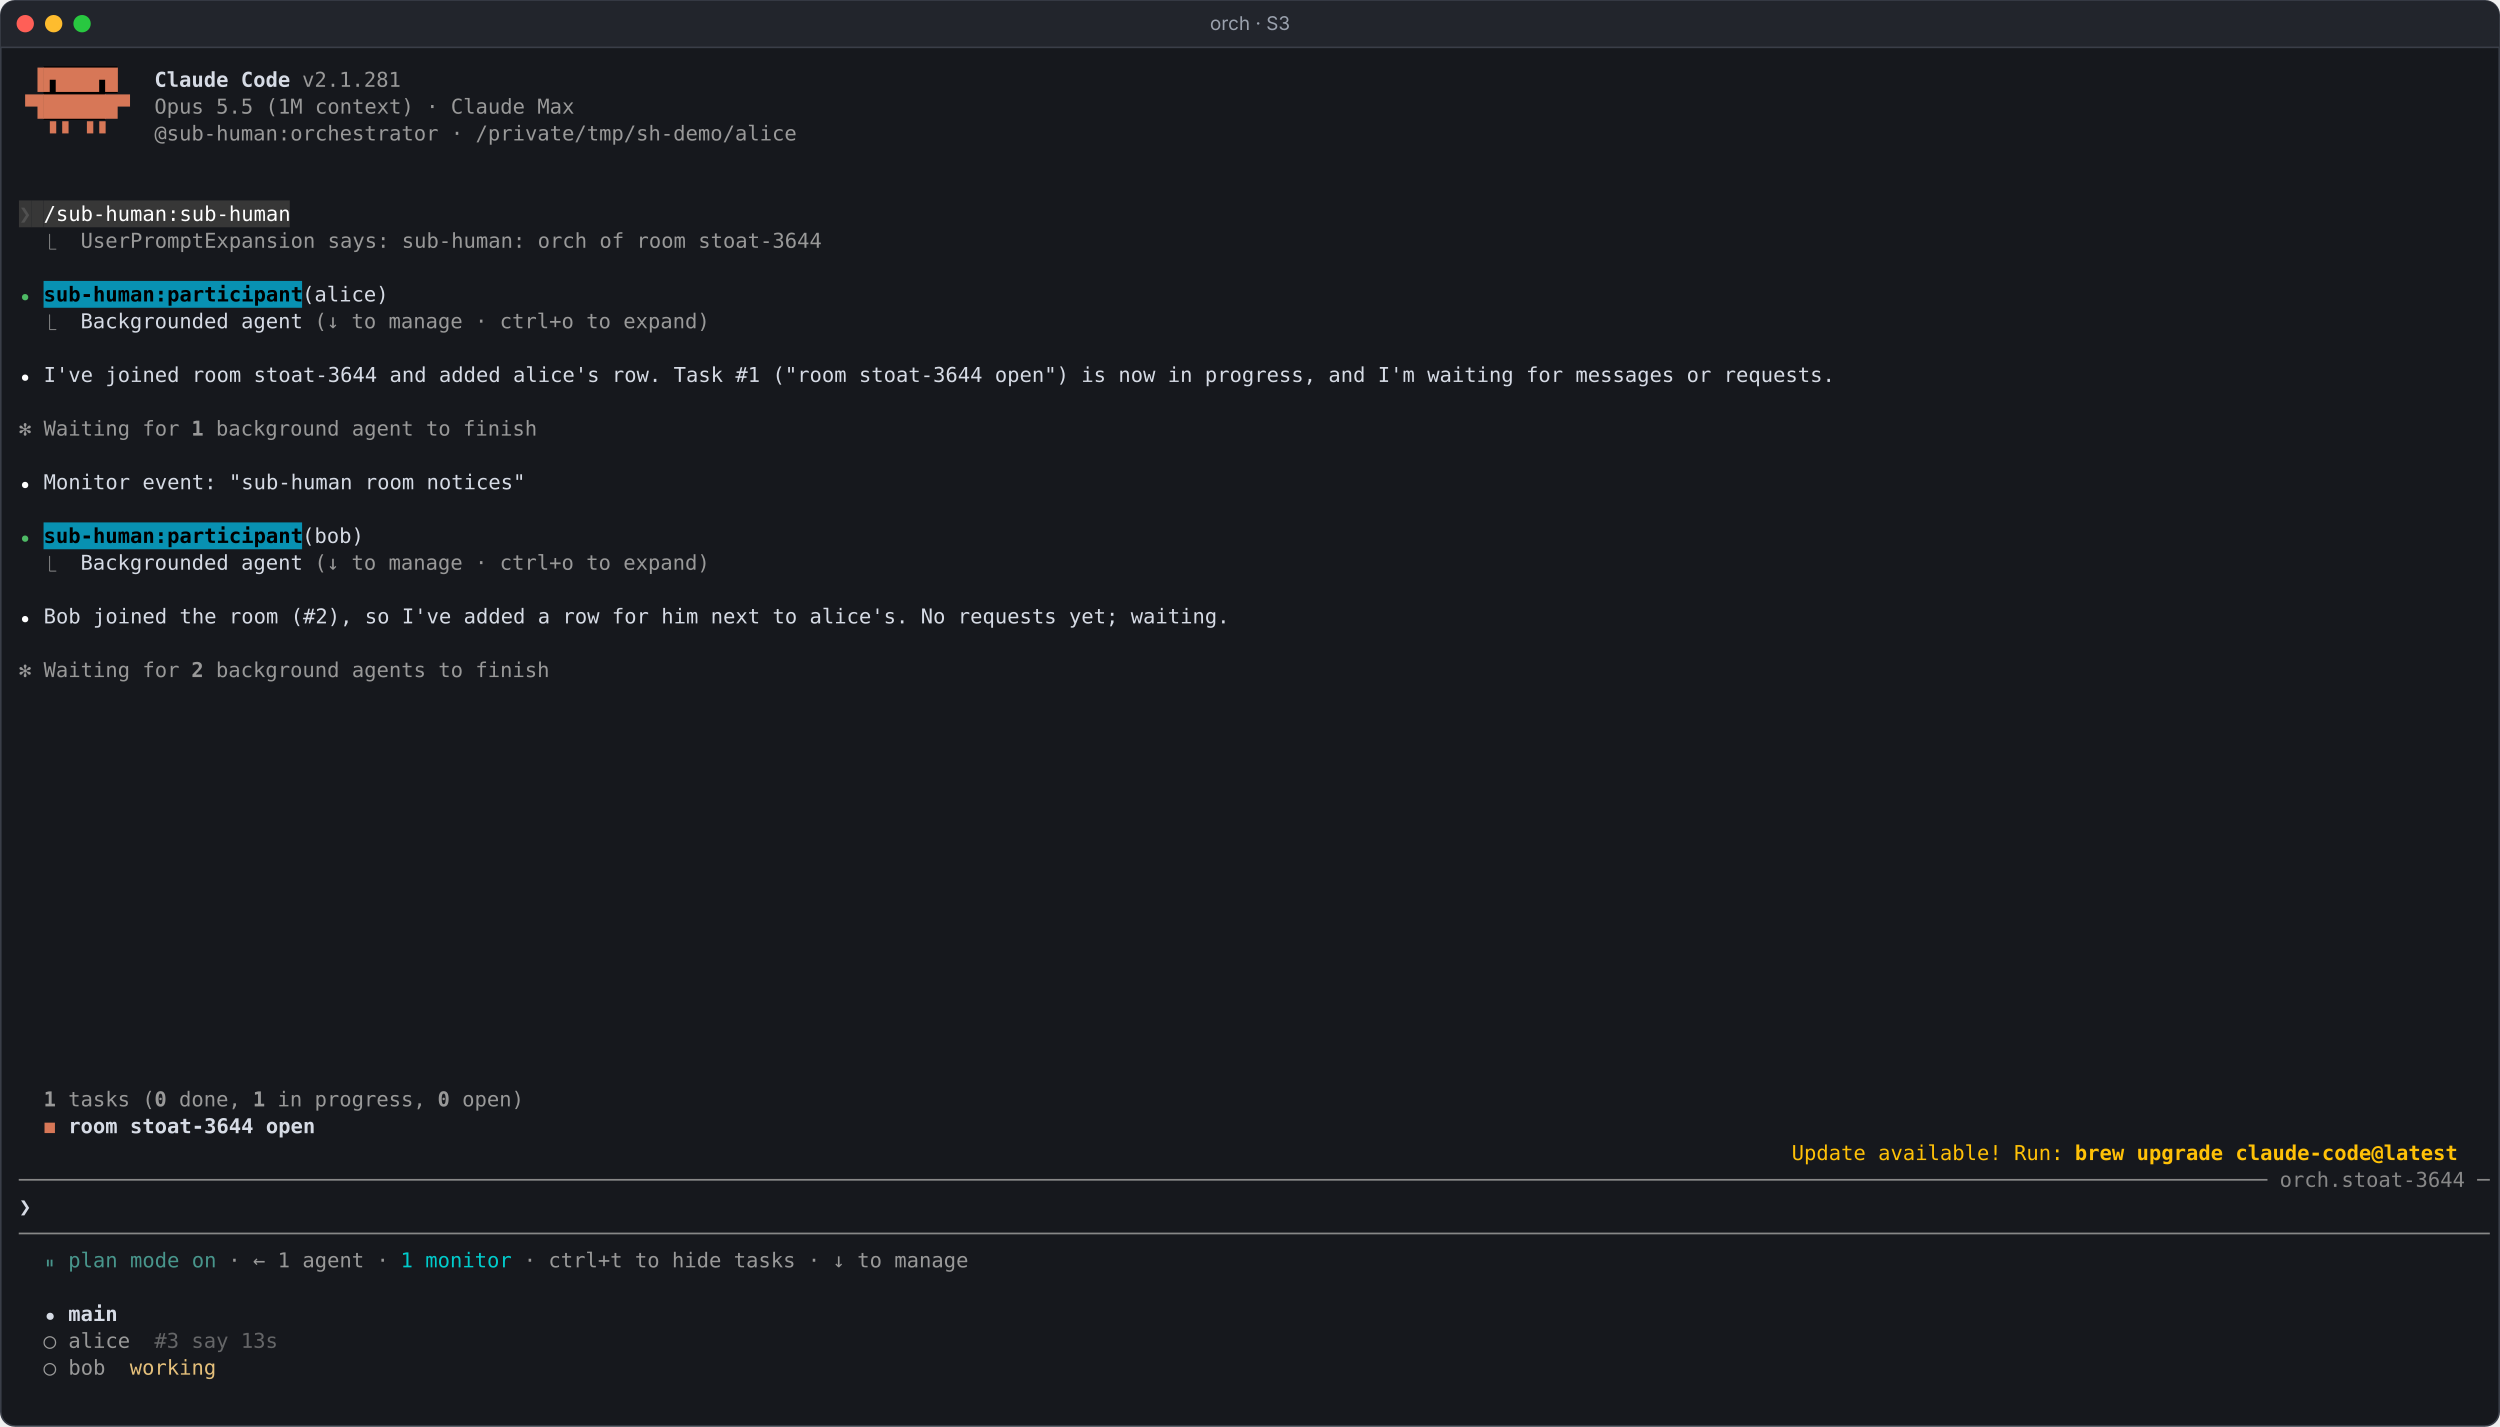
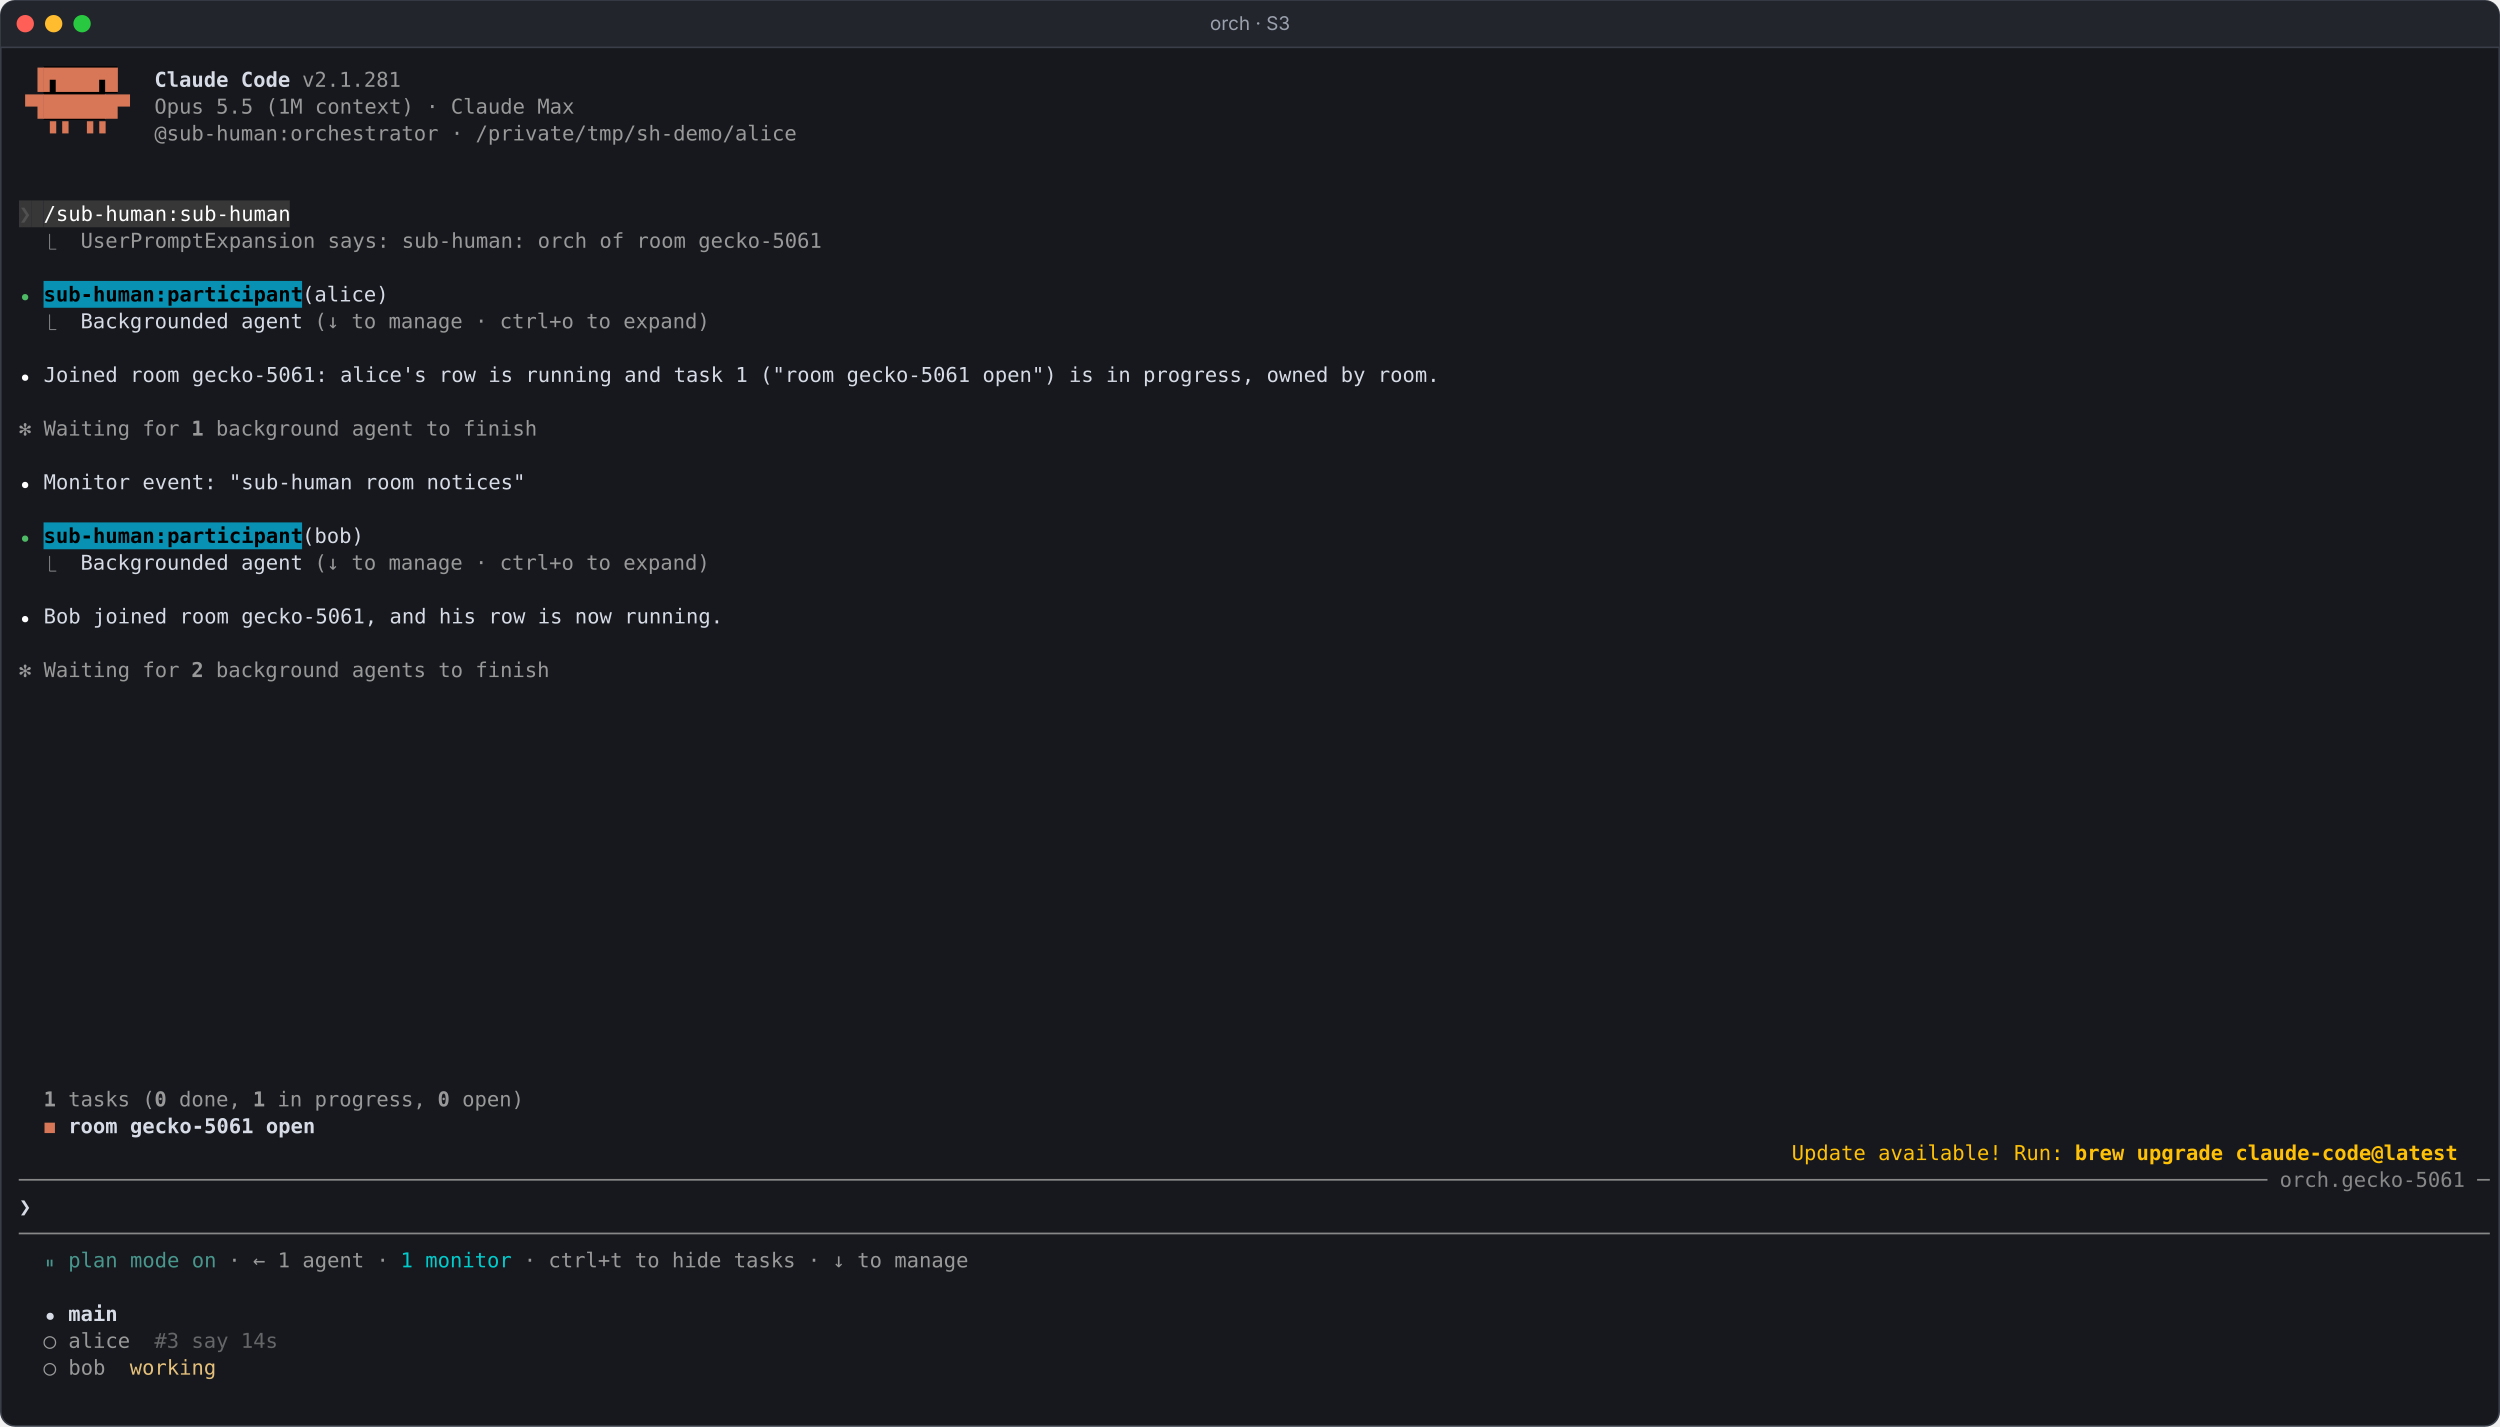
<svg xmlns="http://www.w3.org/2000/svg" viewBox="0 0 1584 904" width="1584" height="904" role="img" aria-label="orch · S3" font-family="ui-monospace, 'SF Mono', SFMono-Regular, Menlo, Consolas, 'DejaVu Sans Mono', 'Liberation Mono', monospace" font-size="13">
  <rect x="0.5" y="0.5" width="1583" height="903" rx="9" fill="#16181d" stroke="#3a3e48" />
  <path d="M0.5 30V9.5a9 9 0 0 1 9-9h1565a9 9 0 0 1 9 9V30z" fill="#22252c" />
  <line x1="0.5" y1="30" x2="1583.5" y2="30" stroke="#3a3e48" />
  <circle cx="16" cy="15" r="5.5" fill="#ff5f57" />
  <circle cx="34" cy="15" r="5.5" fill="#febc2e" />
  <circle cx="52" cy="15" r="5.5" fill="#28c840" />
  <text x="792" y="19" text-anchor="middle" fill="#9aa1ad" font-size="12" font-family="-apple-system, 'Segoe UI', system-ui, sans-serif">orch · S3</text>
  <g fill="#d6dbe5">
    <rect x="27.6" y="42" width="46.8" height="17" fill="#000000" />
    <rect x="27.6" y="59" width="39" height="17" fill="#000000" />
    <rect x="12" y="127" width="7.8" height="17" fill="#373737" />
    <rect x="19.8" y="127" width="7.8" height="17" fill="#373737" />
    <rect x="27.6" y="127" width="156" height="17" fill="#373737" />
    <rect x="27.6" y="178" width="163.8" height="17" fill="#0891b2" />
    <rect x="27.6" y="331" width="163.8" height="17" fill="#0891b2" />
    <text x="12" y="55" fill="#d77757" textLength="15.6" lengthAdjust="spacingAndGlyphs" xml:space="preserve"> ▐</text>
    <text x="27.6" y="55" fill="#d77757" textLength="46.8" lengthAdjust="spacingAndGlyphs" xml:space="preserve">▛███▛█</text>
    <text x="97.8" y="55" font-weight="bold" textLength="85.8" lengthAdjust="spacing" xml:space="preserve">Claude Code</text>
    <text x="191.4" y="55" fill="#999999" textLength="62.4" lengthAdjust="spacing" xml:space="preserve">v2.1.281</text>
    <text x="12" y="72" fill="#d77757" textLength="15.6" lengthAdjust="spacingAndGlyphs" xml:space="preserve">▝▜</text>
    <text x="27.6" y="72" fill="#d77757" textLength="39" lengthAdjust="spacingAndGlyphs" xml:space="preserve">█████</text>
    <text x="66.6" y="72" fill="#d77757" textLength="15.6" lengthAdjust="spacingAndGlyphs" xml:space="preserve">█▀</text>
    <text x="97.8" y="72" fill="#999999" textLength="265.2" lengthAdjust="spacingAndGlyphs" xml:space="preserve">Opus 5.5 (1M context) · Claude Max</text>
    <text x="12" y="89" fill="#d77757" textLength="70.2" lengthAdjust="spacingAndGlyphs" xml:space="preserve">  ▝▝ ▝▝  </text>
    <text x="97.8" y="89" fill="#999999" textLength="405.6" lengthAdjust="spacingAndGlyphs" xml:space="preserve">@sub-human:orchestrator · /private/tmp/sh-demo/alice</text>
    <text x="12" y="140" fill="#505050" textLength="7.8" lengthAdjust="spacingAndGlyphs" xml:space="preserve">❯</text>
    <text x="27.6" y="140" fill="#ffffff" textLength="156" lengthAdjust="spacing" xml:space="preserve">/sub-human:sub-human</text>
-     <text x="12" y="157" fill="#999999" textLength="507" lengthAdjust="spacingAndGlyphs" xml:space="preserve">  ⎿  UserPromptExpansion says: sub-human: orch of room stoat-3644</text>
+     <text x="12" y="157" fill="#999999" textLength="507" lengthAdjust="spacingAndGlyphs" xml:space="preserve">  ⎿  UserPromptExpansion says: sub-human: orch of room gecko-5061</text>
    <text x="12" y="191" fill="#4eba65" textLength="7.8" lengthAdjust="spacingAndGlyphs" xml:space="preserve">⏺</text>
    <text x="27.6" y="191" fill="#000000" font-weight="bold" textLength="163.8" lengthAdjust="spacing" xml:space="preserve">sub-human:participant</text>
    <text x="191.4" y="191" textLength="54.6" lengthAdjust="spacing" xml:space="preserve">(alice)</text>
    <text x="12" y="208" fill="#999999" textLength="39" lengthAdjust="spacingAndGlyphs" xml:space="preserve">  ⎿  </text>
    <text x="51" y="208" textLength="140.4" lengthAdjust="spacing" xml:space="preserve">Backgrounded agent</text>
    <text x="191.4" y="208" fill="#999999" textLength="257.4" lengthAdjust="spacingAndGlyphs" xml:space="preserve"> (↓ to manage · ctrl+o to expand)</text>
    <text x="12" y="242" fill="#ffffff" textLength="7.8" lengthAdjust="spacingAndGlyphs" xml:space="preserve">⏺</text>
-     <text x="19.8" y="242" textLength="1138.8" lengthAdjust="spacing" xml:space="preserve"> I've joined room stoat-3644 and added alice's row. Task #1 ("room stoat-3644 open") is now in progress, and I'm waiting for messages or requests.</text>
+     <text x="19.8" y="242" textLength="889.2" lengthAdjust="spacing" xml:space="preserve"> Joined room gecko-5061: alice's row is running and task 1 ("room gecko-5061 open") is in progress, owned by room.</text>
    <text x="12" y="276" fill="#999999" textLength="7.8" lengthAdjust="spacingAndGlyphs" xml:space="preserve">✻</text>
    <text x="27.6" y="276" fill="#999999" textLength="93.6" lengthAdjust="spacing" xml:space="preserve">Waiting for </text>
    <text x="121.2" y="276" fill="#999999" font-weight="bold" xml:space="preserve">1</text>
    <text x="129" y="276" fill="#999999" textLength="210.6" lengthAdjust="spacing" xml:space="preserve"> background agent to finish</text>
    <text x="12" y="310" fill="#ffffff" textLength="7.8" lengthAdjust="spacingAndGlyphs" xml:space="preserve">⏺</text>
    <text x="19.8" y="310" textLength="312" lengthAdjust="spacing" xml:space="preserve"> Monitor event: "sub-human room notices"</text>
    <text x="12" y="344" fill="#4eba65" textLength="7.8" lengthAdjust="spacingAndGlyphs" xml:space="preserve">⏺</text>
    <text x="27.6" y="344" fill="#000000" font-weight="bold" textLength="163.8" lengthAdjust="spacing" xml:space="preserve">sub-human:participant</text>
    <text x="191.4" y="344" textLength="39" lengthAdjust="spacing" xml:space="preserve">(bob)</text>
    <text x="12" y="361" fill="#999999" textLength="39" lengthAdjust="spacingAndGlyphs" xml:space="preserve">  ⎿  </text>
    <text x="51" y="361" textLength="140.4" lengthAdjust="spacing" xml:space="preserve">Backgrounded agent</text>
    <text x="191.4" y="361" fill="#999999" textLength="257.4" lengthAdjust="spacingAndGlyphs" xml:space="preserve"> (↓ to manage · ctrl+o to expand)</text>
    <text x="12" y="395" fill="#ffffff" textLength="7.8" lengthAdjust="spacingAndGlyphs" xml:space="preserve">⏺</text>
-     <text x="19.8" y="395" textLength="756.6" lengthAdjust="spacing" xml:space="preserve"> Bob joined the room (#2), so I've added a row for him next to alice's. No requests yet; waiting.</text>
+     <text x="19.8" y="395" textLength="436.8" lengthAdjust="spacing" xml:space="preserve"> Bob joined room gecko-5061, and his row is now running.</text>
    <text x="12" y="429" fill="#999999" textLength="7.8" lengthAdjust="spacingAndGlyphs" xml:space="preserve">✻</text>
    <text x="27.6" y="429" fill="#999999" textLength="93.6" lengthAdjust="spacing" xml:space="preserve">Waiting for </text>
    <text x="121.2" y="429" fill="#999999" font-weight="bold" xml:space="preserve">2</text>
    <text x="129" y="429" fill="#999999" textLength="218.4" lengthAdjust="spacing" xml:space="preserve"> background agents to finish</text>
    <text x="27.6" y="701" fill="#999999" font-weight="bold" xml:space="preserve">1</text>
    <text x="35.4" y="701" fill="#999999" textLength="62.4" lengthAdjust="spacing" xml:space="preserve"> tasks (</text>
    <text x="97.8" y="701" fill="#999999" font-weight="bold" xml:space="preserve">0</text>
    <text x="105.6" y="701" fill="#999999" textLength="54.6" lengthAdjust="spacing" xml:space="preserve"> done, </text>
    <text x="160.2" y="701" fill="#999999" font-weight="bold" xml:space="preserve">1</text>
    <text x="168" y="701" fill="#999999" textLength="109.2" lengthAdjust="spacing" xml:space="preserve"> in progress, </text>
    <text x="277.2" y="701" fill="#999999" font-weight="bold" xml:space="preserve">0</text>
    <text x="285" y="701" fill="#999999" textLength="46.8" lengthAdjust="spacing" xml:space="preserve"> open)</text>
    <text x="27.6" y="718" fill="#d77757" textLength="15.6" lengthAdjust="spacingAndGlyphs" xml:space="preserve">◼ </text>
-     <text x="43.2" y="718" font-weight="bold" textLength="156" lengthAdjust="spacing" xml:space="preserve">room stoat-3644 open</text>
+     <text x="43.2" y="718" font-weight="bold" textLength="156" lengthAdjust="spacing" xml:space="preserve">room gecko-5061 open</text>
    <text x="1135.2" y="735" fill="#ffc107" textLength="179.4" lengthAdjust="spacing" xml:space="preserve">Update available! Run: </text>
    <text x="1314.6" y="735" fill="#ffc107" font-weight="bold" textLength="241.8" lengthAdjust="spacing" xml:space="preserve">brew upgrade claude-code@latest</text>
-     <text x="12" y="752" fill="#888888" textLength="1560" lengthAdjust="spacingAndGlyphs" xml:space="preserve">────────────────────────────────────────────────────────────────────────────────────────────────────────────────────────────────────────────────────────────────────────────────────── orch.stoat-3644 ─</text>
+     <text x="12" y="752" fill="#888888" textLength="1560" lengthAdjust="spacingAndGlyphs" xml:space="preserve">────────────────────────────────────────────────────────────────────────────────────────────────────────────────────────────────────────────────────────────────────────────────────── orch.gecko-5061 ─</text>
    <text x="12" y="769" textLength="15.6" lengthAdjust="spacingAndGlyphs" xml:space="preserve">❯ </text>
    <text x="12" y="786" fill="#888888" textLength="1560" lengthAdjust="spacingAndGlyphs" xml:space="preserve">────────────────────────────────────────────────────────────────────────────────────────────────────────────────────────────────────────────────────────────────────────────────────────────────────────</text>
    <text x="27.6" y="803" fill="#48968c" textLength="109.2" lengthAdjust="spacingAndGlyphs" xml:space="preserve">⏸ plan mode on</text>
    <text x="136.8" y="803" fill="#999999" textLength="117" lengthAdjust="spacingAndGlyphs" xml:space="preserve"> · ← 1 agent · </text>
    <text x="253.8" y="803" fill="#00cccc" textLength="70.2" lengthAdjust="spacing" xml:space="preserve">1 monitor</text>
    <text x="324" y="803" fill="#999999" textLength="288.6" lengthAdjust="spacingAndGlyphs" xml:space="preserve"> · ctrl+t to hide tasks · ↓ to manage</text>
    <text x="12" y="837" font-weight="bold" textLength="62.4" lengthAdjust="spacingAndGlyphs" xml:space="preserve">  ⏺ main</text>
    <text x="12" y="854" fill="#999999" textLength="85.8" lengthAdjust="spacingAndGlyphs" xml:space="preserve">  ◯ alice  </text>
-     <text x="97.8" y="854" fill="#999999" opacity="0.6" textLength="78" lengthAdjust="spacing" xml:space="preserve">#3 say 13s</text>
+     <text x="97.8" y="854" fill="#999999" opacity="0.6" textLength="78" lengthAdjust="spacing" xml:space="preserve">#3 say 14s</text>
    <text x="12" y="871" fill="#999999" textLength="70.2" lengthAdjust="spacingAndGlyphs" xml:space="preserve">  ◯ bob  </text>
    <text x="82.2" y="871" fill="#e5c07b" textLength="54.6" lengthAdjust="spacing" xml:space="preserve">working</text>
  </g>
</svg>
